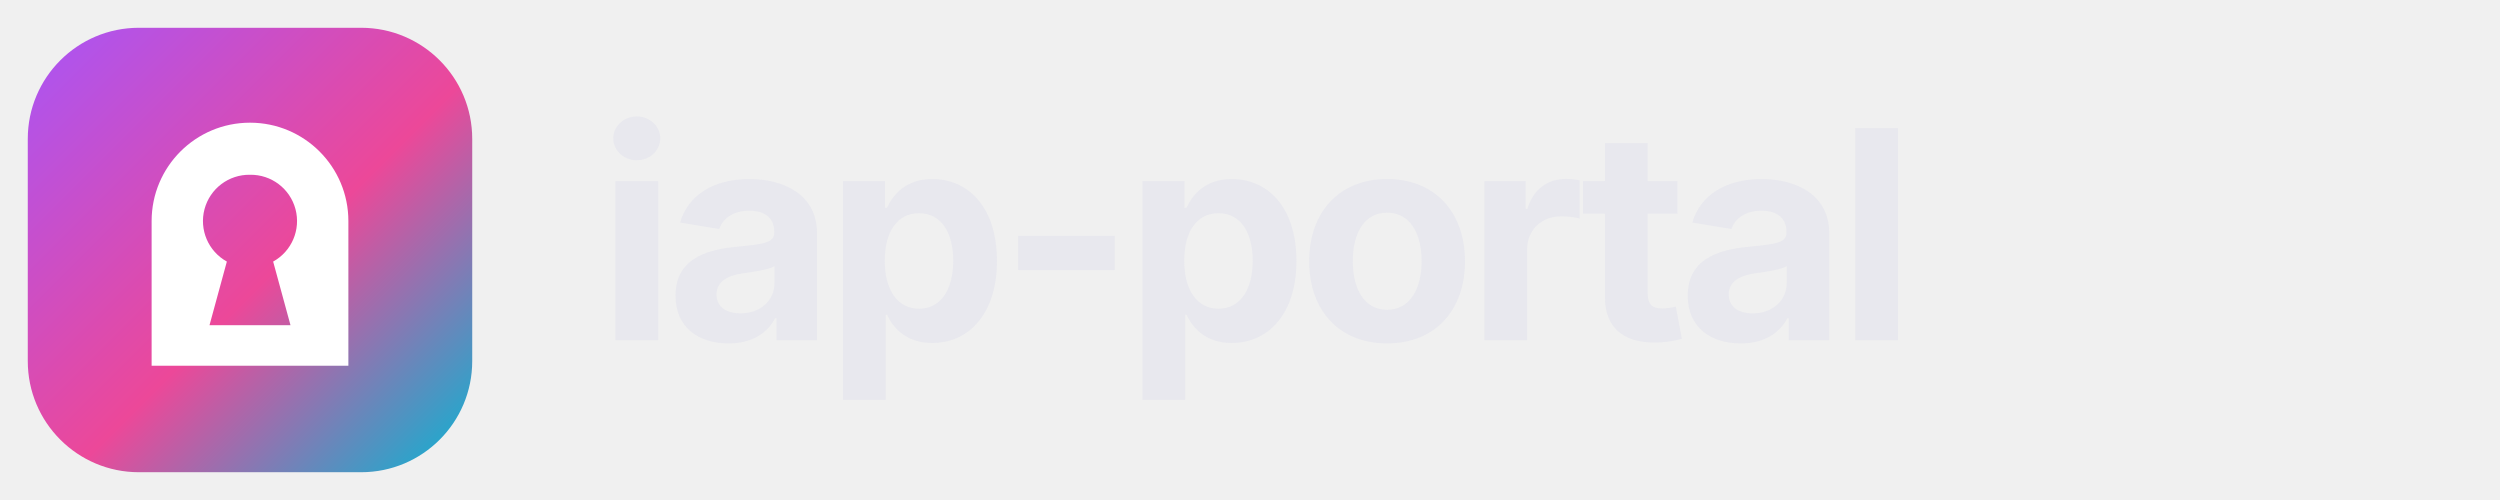
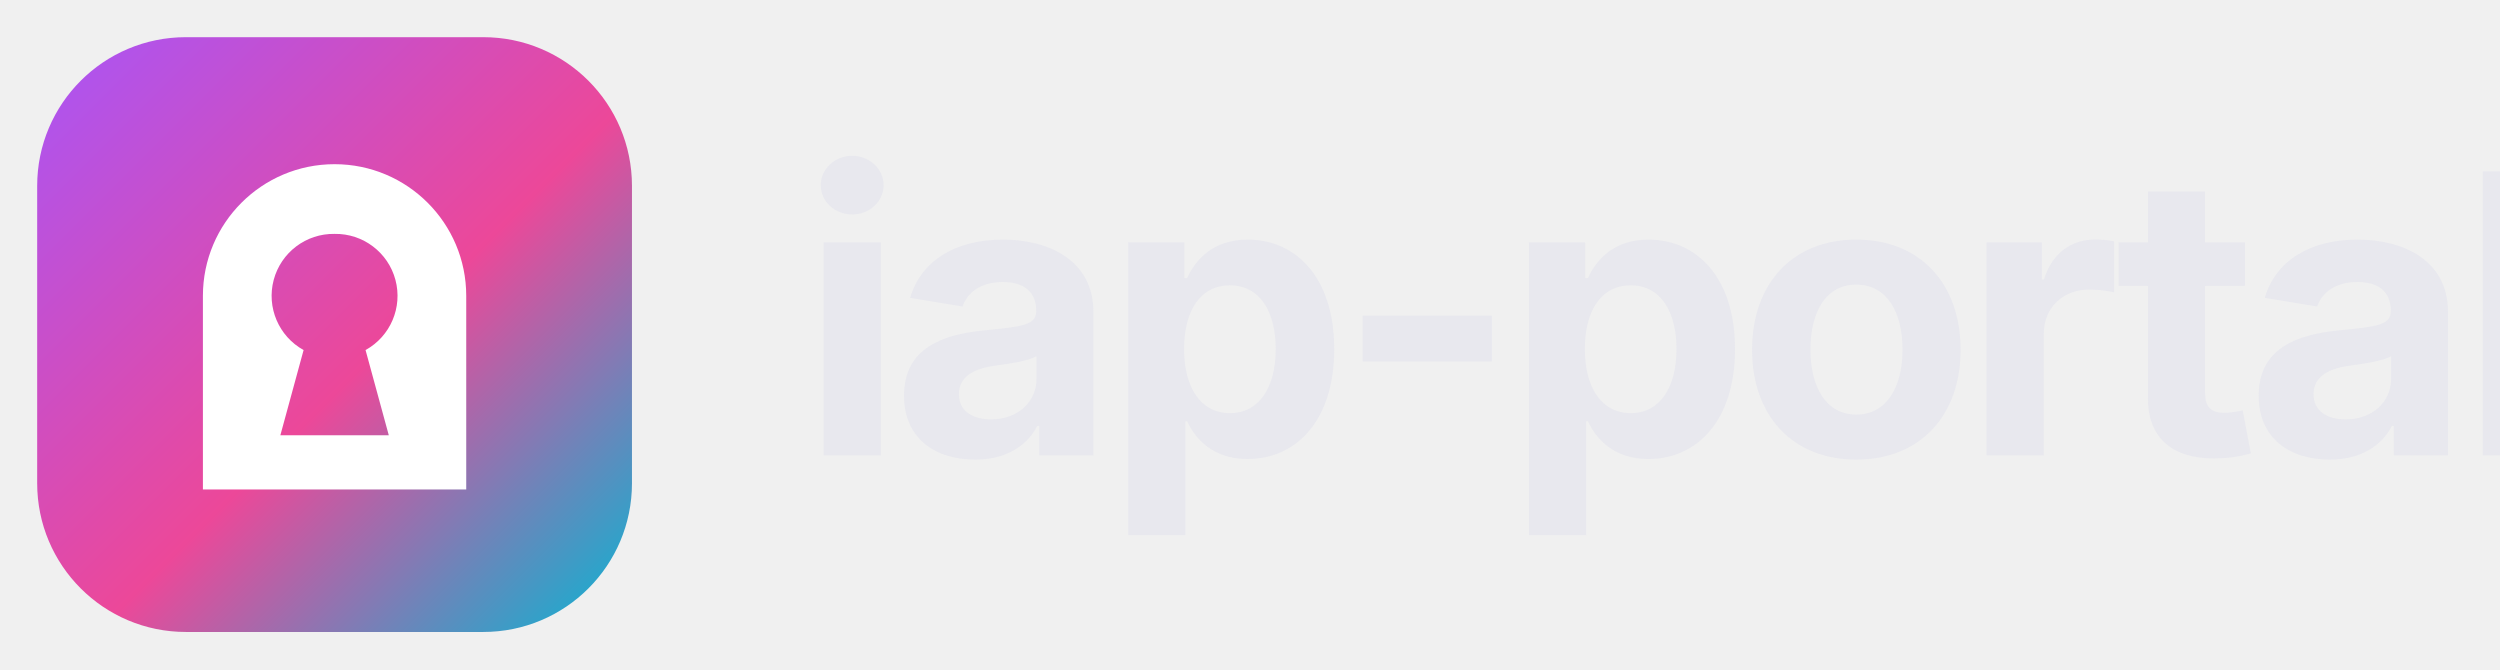
- <svg xmlns="http://www.w3.org/2000/svg" width="360" height="72" viewBox="0 0 360 72" role="img" aria-label="iap-portal">
+ <svg xmlns="http://www.w3.org/2000/svg" width="269" height="72" viewBox="0 0 269 72" role="img" aria-label="iap-portal">
  <defs>
    <linearGradient id="tile" x2="1" y2="1">
      <stop stop-color="#a855f7" />
      <stop offset=".55" stop-color="#ec4899" />
      <stop offset="1" stop-color="#06b6d4" />
    </linearGradient>
  </defs>
  <rect x="4" y="4" width="64" height="64" rx="16" fill="url(#tile)" />
  <path transform="translate(16 16) scale(.833333)" fill="white" fill-rule="evenodd" d="M7 44V19a17 17 0 0 1 34 0v25H7Zm17-33a8 8 0 0 0-4 15l-3 11h14l-3-11a8 8 0 0 0-4-15Z" />
  <text x="86" y="49" fill="#e8e8ee" font-family="Inter, -apple-system, BlinkMacSystemFont, Segoe UI, sans-serif" font-size="42" font-weight="650" letter-spacing="-1.5">iap-portal</text>
</svg>
